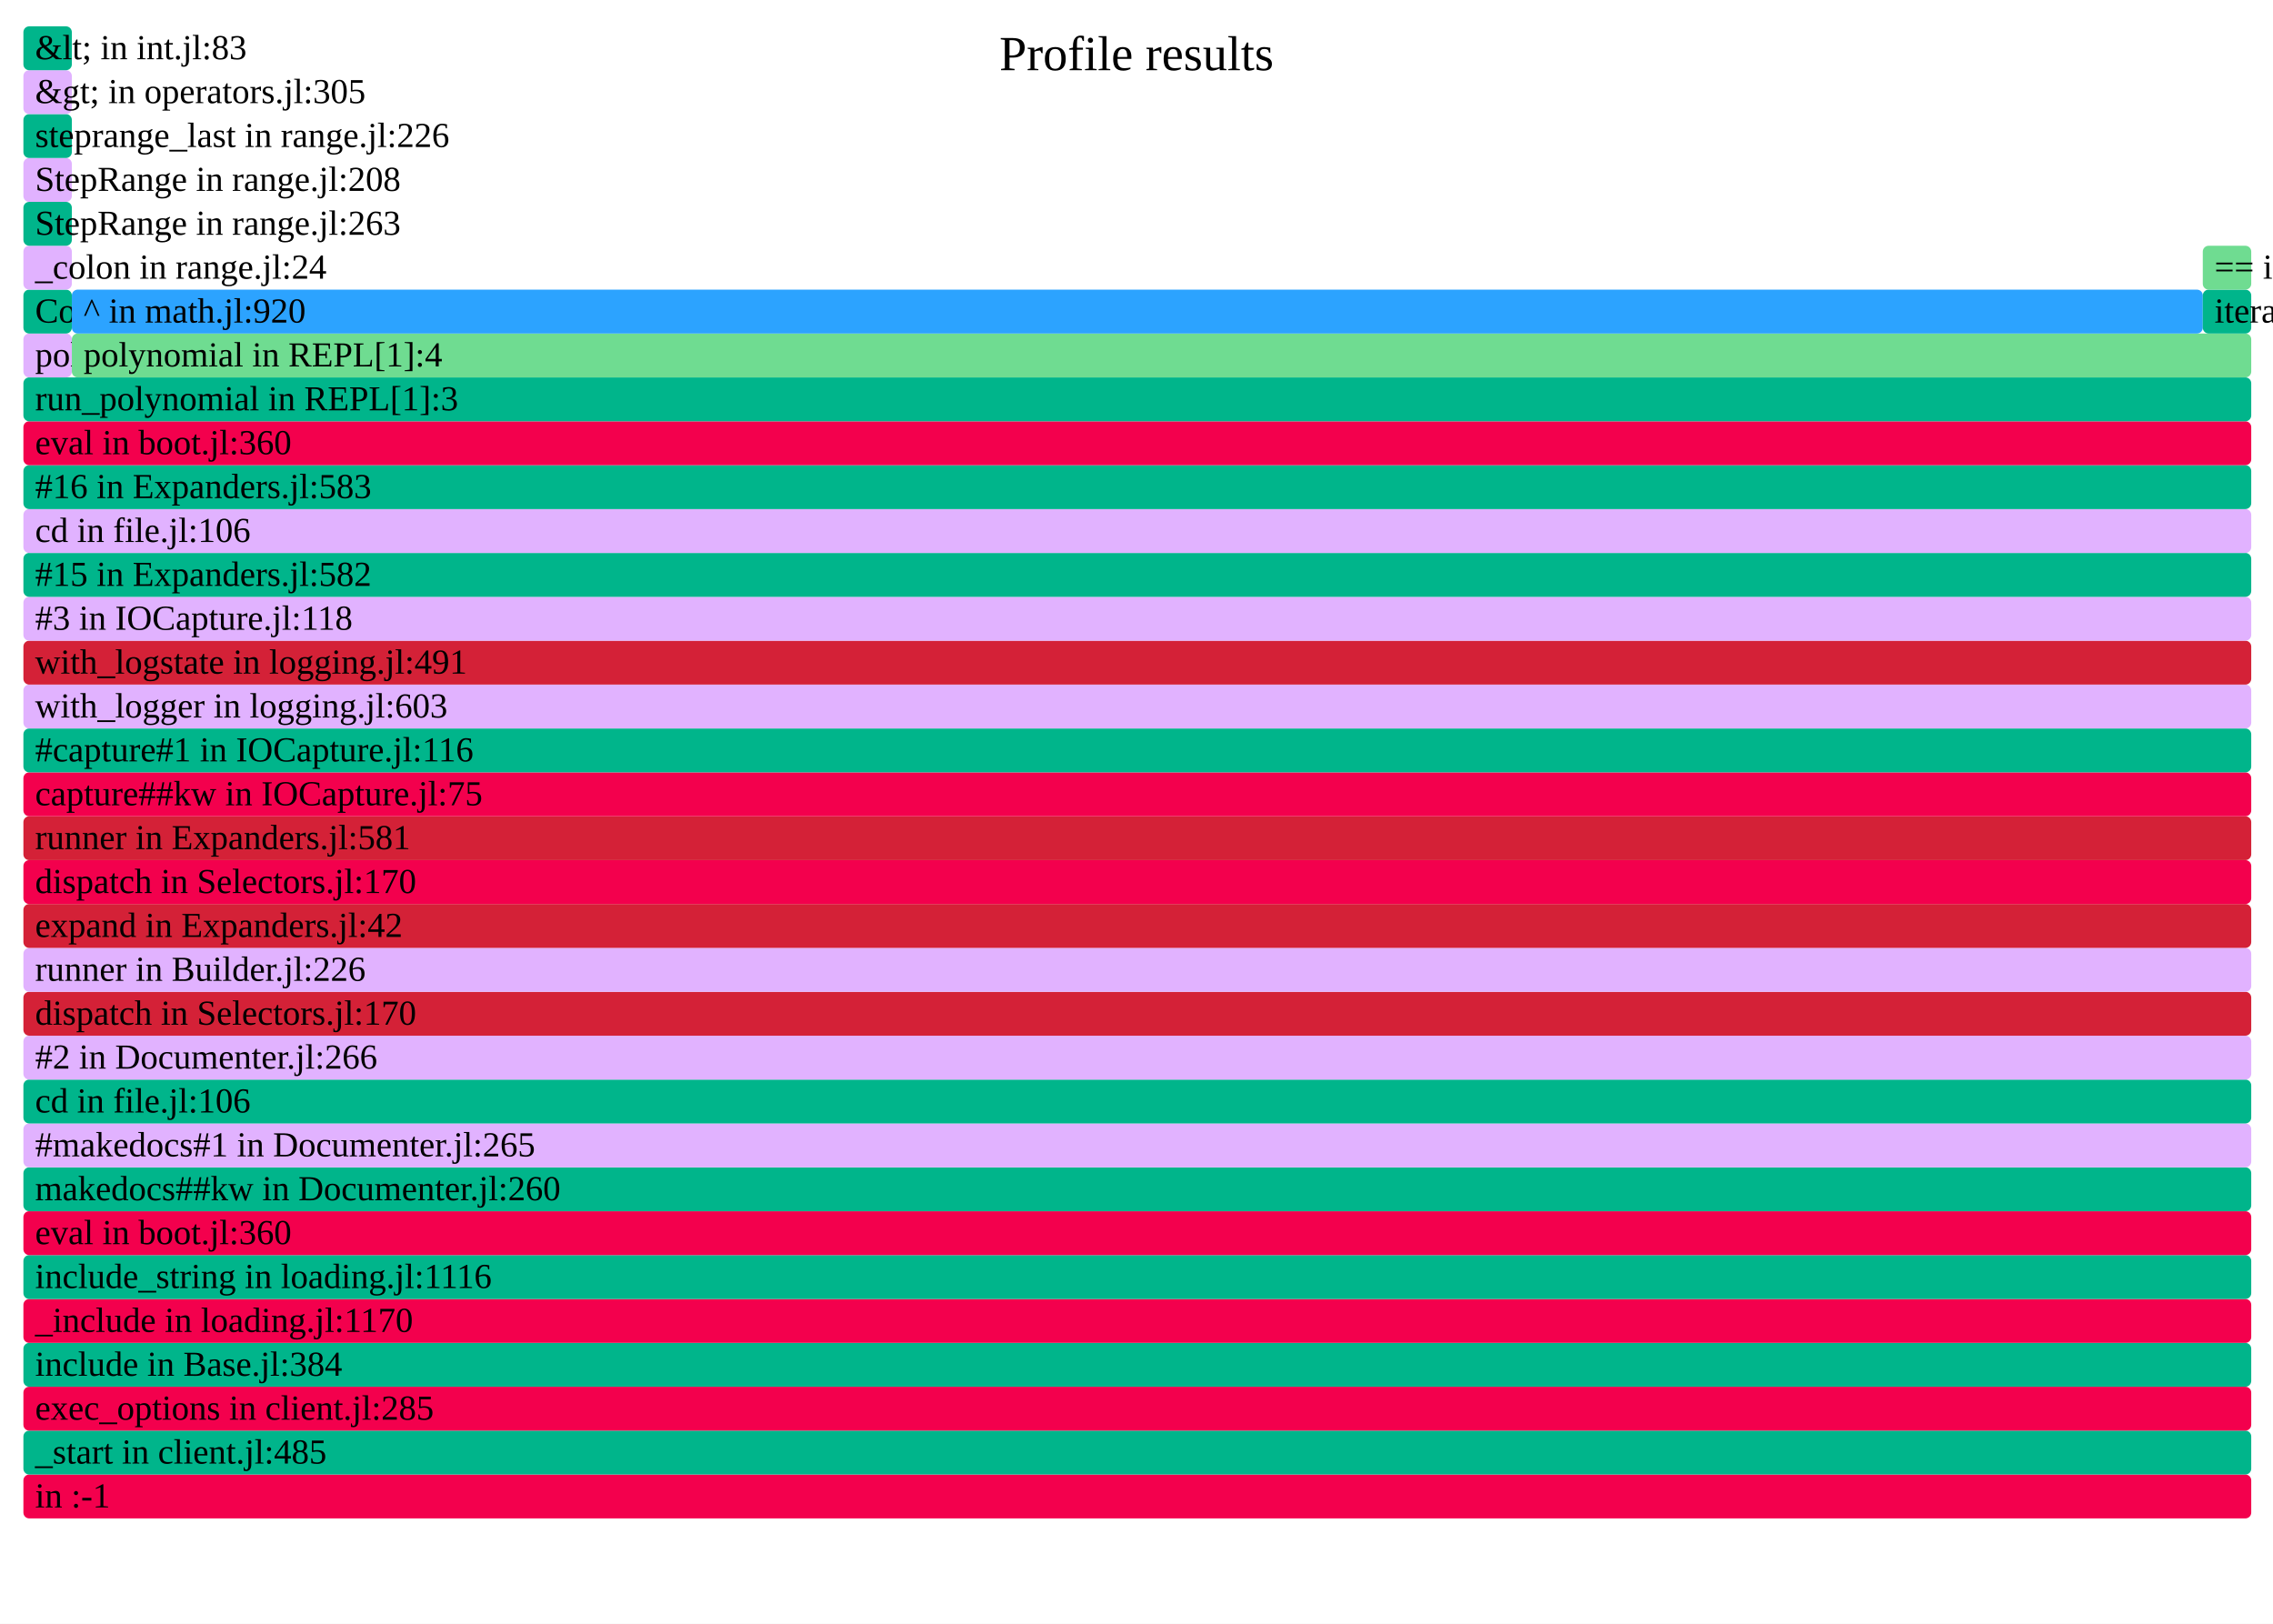
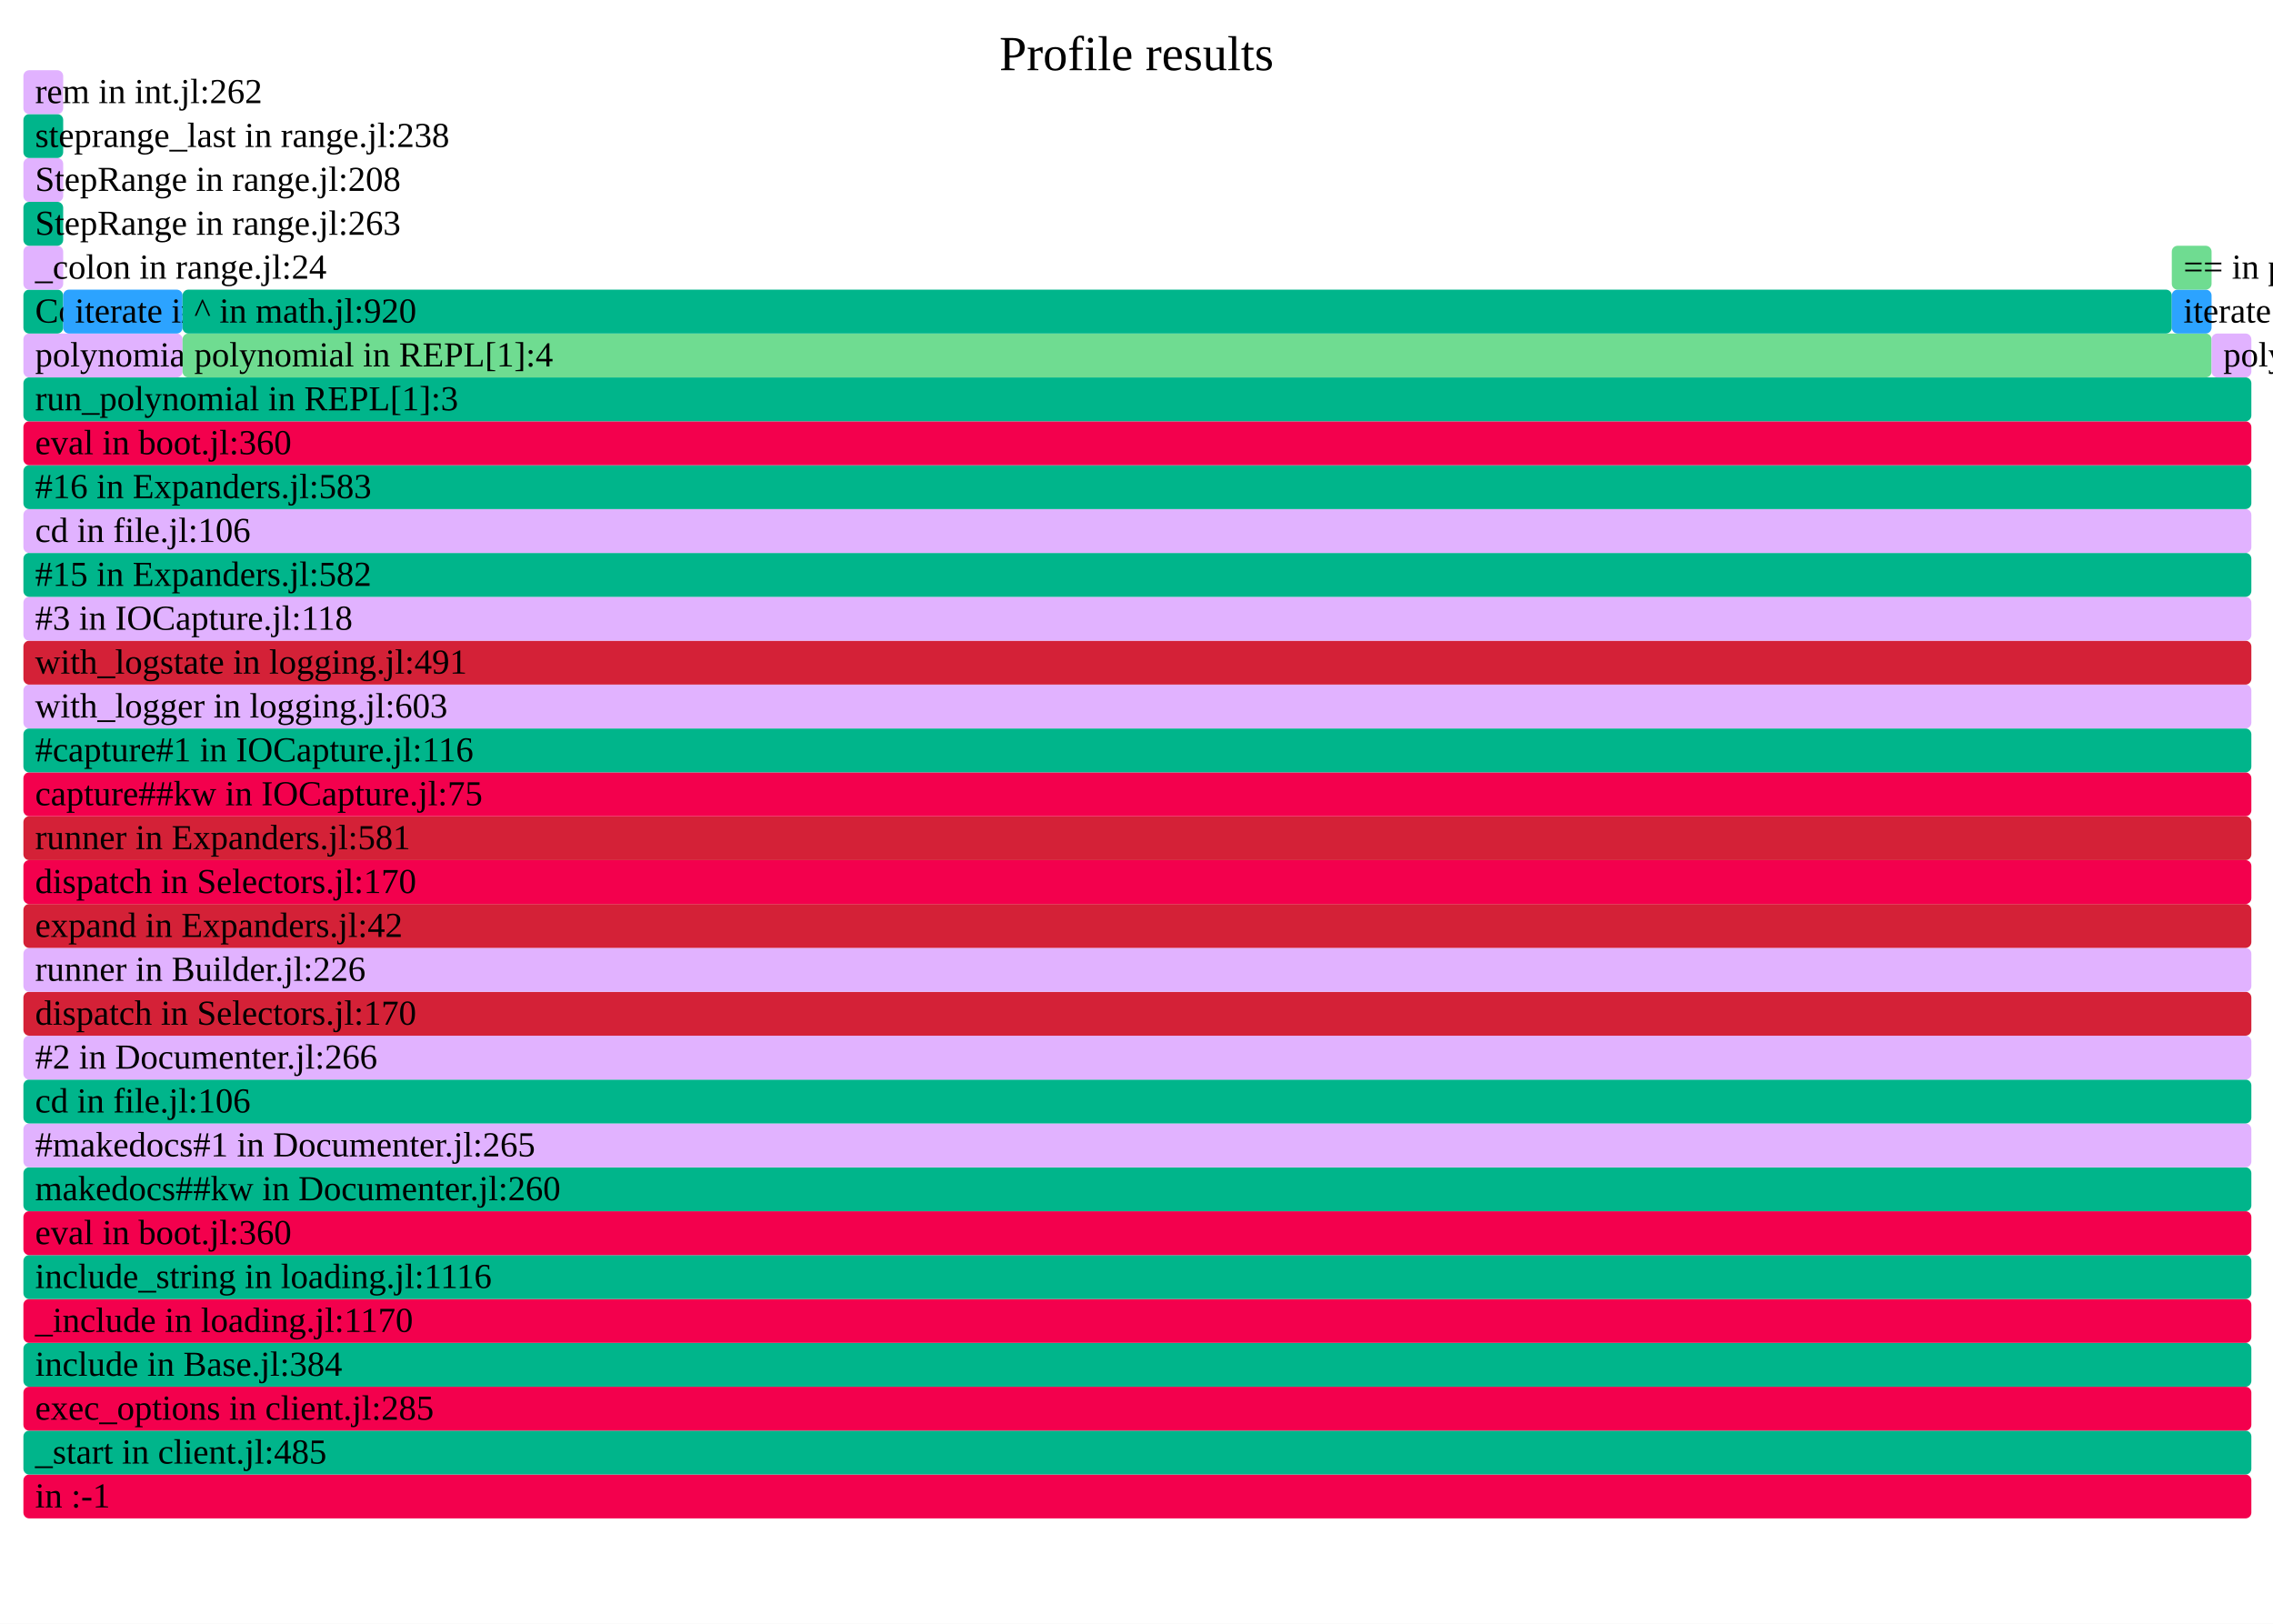
- <svg xmlns="http://www.w3.org/2000/svg" version="1.1" width="777" height="555" viewBox="0 0 777 555" id="fig-7651803f883242d8806149be44d98948">
+ <svg xmlns="http://www.w3.org/2000/svg" version="1.1" width="777" height="555" viewBox="0 0 777 555" id="fig-bffc581d98f94513ac2a610f7442ce63">
  <defs>
-     <clipPath id="fig-7651803f883242d8806149be44d98948-clip">
+     <clipPath id="fig-bffc581d98f94513ac2a610f7442ce63-clip">
      <rect x="0" y="0" width="777" height="555" />
    </clipPath>
  </defs>
  <style type="text/css">
-     #fig-7651803f883242d8806149be44d98948 text {
+     #fig-bffc581d98f94513ac2a610f7442ce63 text {
        pointer-events: none;
        font-family: inherit;
        font-size: 12px;
        fill: #000000;
    }
-     text#fig-7651803f883242d8806149be44d98948-caption {
+     text#fig-bffc581d98f94513ac2a610f7442ce63-caption {
        font-size: 16.8px;
        fill: #000000;
        text-anchor: middle;
    }
-     #fig-7651803f883242d8806149be44d98948-bg {
+     #fig-bffc581d98f94513ac2a610f7442ce63-bg {
        fill: #FFFFFF;
    }
-     #fig-7651803f883242d8806149be44d98948-viewport rect, #fig-7651803f883242d8806149be44d98948-viewport path {
+     #fig-bffc581d98f94513ac2a610f7442ce63-viewport rect, #fig-bffc581d98f94513ac2a610f7442ce63-viewport path {
        vector-effect: non-scaling-stroke;
        fill-opacity: 1;
    }
-     #fig-7651803f883242d8806149be44d98948-viewport text {
+     #fig-bffc581d98f94513ac2a610f7442ce63-viewport text {
        stroke: #000000;
        stroke-width: 0;
        stroke-opacity: 0.35;
    }
-     #fig-7651803f883242d8806149be44d98948-viewport rect:hover, #fig-7651803f883242d8806149be44d98948-viewport path:hover {
+     #fig-bffc581d98f94513ac2a610f7442ce63-viewport rect:hover, #fig-bffc581d98f94513ac2a610f7442ce63-viewport path:hover {
        fill-opacity: 0.75;
        stroke: #000000;
        stroke-width: 0.5;
    }
-     #fig-7651803f883242d8806149be44d98948-viewport + rect {
+     #fig-bffc581d98f94513ac2a610f7442ce63-viewport + rect {
        fill: #FFFFFF;
        opacity: 0.8;
    }
-     text#fig-7651803f883242d8806149be44d98948-details{
+     text#fig-bffc581d98f94513ac2a610f7442ce63-details{
        fill: #000000;
    }
</style>
-   <g id="fig-7651803f883242d8806149be44d98948-frame" clip-path="url(#fig-7651803f883242d8806149be44d98948-clip)">
-     <rect id="fig-7651803f883242d8806149be44d98948-bg" x="0" y="0" width="777" height="555" />
-     <text id="fig-7651803f883242d8806149be44d98948-caption" x="388.5" y="24">Profile results</text>
-     <g id="fig-7651803f883242d8806149be44d98948-viewport" transform="scale(1)">
-       <rect x="8" y="504" width="761.56" height="15" rx="2" fill="#F3004D" data-dinfo="" />
+   <g id="fig-bffc581d98f94513ac2a610f7442ce63-frame" clip-path="url(#fig-bffc581d98f94513ac2a610f7442ce63-clip)">
+     <rect id="fig-bffc581d98f94513ac2a610f7442ce63-bg" x="0" y="0" width="777" height="555" />
+     <text id="fig-bffc581d98f94513ac2a610f7442ce63-caption" x="388.5" y="24">Profile results</text>
+     <g id="fig-bffc581d98f94513ac2a610f7442ce63-viewport" transform="scale(1)">
+       <rect x="8" y="504" width="761.6" height="15" rx="2" fill="#F3004D" data-dinfo="" />
      <text x="8" dx="4" y="515.25"> in :-1</text>
-       <rect x="8" y="489" width="761.56" height="15" rx="2" fill="#00B58B" data-dinfo="./" />
+       <rect x="8" y="489" width="761.6" height="15" rx="2" fill="#00B58B" data-dinfo="./" />
      <text x="8" dx="4" y="500.25">_start in client.jl:485</text>
-       <rect x="8" y="474" width="761.56" height="15" rx="2" fill="#F3004D" data-dinfo="./" />
+       <rect x="8" y="474" width="761.6" height="15" rx="2" fill="#F3004D" data-dinfo="./" />
      <text x="8" dx="4" y="485.25">exec_options in client.jl:285</text>
-       <rect x="8" y="459" width="761.56" height="15" rx="2" fill="#00B58B" data-dinfo="./" />
+       <rect x="8" y="459" width="761.6" height="15" rx="2" fill="#00B58B" data-dinfo="./" />
      <text x="8" dx="4" y="470.25">include in Base.jl:384</text>
-       <rect x="8" y="444" width="761.56" height="15" rx="2" fill="#F3004D" data-dinfo="./" />
+       <rect x="8" y="444" width="761.6" height="15" rx="2" fill="#F3004D" data-dinfo="./" />
      <text x="8" dx="4" y="455.25">_include in loading.jl:1170</text>
-       <rect x="8" y="429" width="761.56" height="15" rx="2" fill="#00B58B" data-dinfo="./" />
+       <rect x="8" y="429" width="761.6" height="15" rx="2" fill="#00B58B" data-dinfo="./" />
      <text x="8" dx="4" y="440.25">include_string in loading.jl:1116</text>
-       <rect x="8" y="414" width="761.56" height="15" rx="2" fill="#F3004D" data-dinfo="./" />
+       <rect x="8" y="414" width="761.6" height="15" rx="2" fill="#F3004D" data-dinfo="./" />
      <text x="8" dx="4" y="425.25">eval in boot.jl:360</text>
-       <rect x="8" y="399" width="761.56" height="15" rx="2" fill="#00B58B" data-dinfo="/home/runner/.julia/packages/Documenter/qdbx6/src/" />
+       <rect x="8" y="399" width="761.6" height="15" rx="2" fill="#00B58B" data-dinfo="/home/runner/.julia/packages/Documenter/qdbx6/src/" />
      <text x="8" dx="4" y="410.25">makedocs##kw in Documenter.jl:260</text>
-       <rect x="8" y="384" width="761.56" height="15" rx="2" fill="#E1B2FF" data-dinfo="/home/runner/.julia/packages/Documenter/qdbx6/src/" />
+       <rect x="8" y="384" width="761.6" height="15" rx="2" fill="#E1B2FF" data-dinfo="/home/runner/.julia/packages/Documenter/qdbx6/src/" />
      <text x="8" dx="4" y="395.25">#makedocs#1 in Documenter.jl:265</text>
-       <rect x="8" y="369" width="761.56" height="15" rx="2" fill="#00B58B" data-dinfo="./" />
+       <rect x="8" y="369" width="761.6" height="15" rx="2" fill="#00B58B" data-dinfo="./" />
      <text x="8" dx="4" y="380.25">cd in file.jl:106</text>
-       <rect x="8" y="354" width="761.56" height="15" rx="2" fill="#E1B2FF" data-dinfo="/home/runner/.julia/packages/Documenter/qdbx6/src/" />
+       <rect x="8" y="354" width="761.6" height="15" rx="2" fill="#E1B2FF" data-dinfo="/home/runner/.julia/packages/Documenter/qdbx6/src/" />
      <text x="8" dx="4" y="365.25">#2 in Documenter.jl:266</text>
-       <rect x="8" y="339" width="761.56" height="15" rx="2" fill="#D42137" data-dinfo="/home/runner/.julia/packages/Documenter/qdbx6/src/Utilities/" />
+       <rect x="8" y="339" width="761.6" height="15" rx="2" fill="#D42137" data-dinfo="/home/runner/.julia/packages/Documenter/qdbx6/src/Utilities/" />
      <text x="8" dx="4" y="350.25">dispatch in Selectors.jl:170</text>
-       <rect x="8" y="324" width="761.56" height="15" rx="2" fill="#E1B2FF" data-dinfo="/home/runner/.julia/packages/Documenter/qdbx6/src/" />
+       <rect x="8" y="324" width="761.6" height="15" rx="2" fill="#E1B2FF" data-dinfo="/home/runner/.julia/packages/Documenter/qdbx6/src/" />
      <text x="8" dx="4" y="335.25">runner in Builder.jl:226</text>
-       <rect x="8" y="309" width="761.56" height="15" rx="2" fill="#D42137" data-dinfo="/home/runner/.julia/packages/Documenter/qdbx6/src/" />
+       <rect x="8" y="309" width="761.6" height="15" rx="2" fill="#D42137" data-dinfo="/home/runner/.julia/packages/Documenter/qdbx6/src/" />
      <text x="8" dx="4" y="320.25">expand in Expanders.jl:42</text>
-       <rect x="8" y="294" width="761.56" height="15" rx="2" fill="#F3004D" data-dinfo="/home/runner/.julia/packages/Documenter/qdbx6/src/Utilities/" />
+       <rect x="8" y="294" width="761.6" height="15" rx="2" fill="#F3004D" data-dinfo="/home/runner/.julia/packages/Documenter/qdbx6/src/Utilities/" />
      <text x="8" dx="4" y="305.25">dispatch in Selectors.jl:170</text>
-       <rect x="8" y="279" width="761.56" height="15" rx="2" fill="#D42137" data-dinfo="/home/runner/.julia/packages/Documenter/qdbx6/src/" />
+       <rect x="8" y="279" width="761.6" height="15" rx="2" fill="#D42137" data-dinfo="/home/runner/.julia/packages/Documenter/qdbx6/src/" />
      <text x="8" dx="4" y="290.25">runner in Expanders.jl:581</text>
-       <rect x="8" y="264" width="761.56" height="15" rx="2" fill="#F3004D" data-dinfo="/home/runner/.julia/packages/IOCapture/sXY71/src/" />
+       <rect x="8" y="264" width="761.6" height="15" rx="2" fill="#F3004D" data-dinfo="/home/runner/.julia/packages/IOCapture/sXY71/src/" />
      <text x="8" dx="4" y="275.25">capture##kw in IOCapture.jl:75</text>
-       <rect x="8" y="249" width="761.56" height="15" rx="2" fill="#00B58B" data-dinfo="/home/runner/.julia/packages/IOCapture/sXY71/src/" />
+       <rect x="8" y="249" width="761.6" height="15" rx="2" fill="#00B58B" data-dinfo="/home/runner/.julia/packages/IOCapture/sXY71/src/" />
      <text x="8" dx="4" y="260.25">#capture#1 in IOCapture.jl:116</text>
-       <rect x="8" y="234" width="761.56" height="15" rx="2" fill="#E1B2FF" data-dinfo="./" />
+       <rect x="8" y="234" width="761.6" height="15" rx="2" fill="#E1B2FF" data-dinfo="./" />
      <text x="8" dx="4" y="245.25">with_logger in logging.jl:603</text>
-       <rect x="8" y="219" width="761.56" height="15" rx="2" fill="#D42137" data-dinfo="./" />
+       <rect x="8" y="219" width="761.6" height="15" rx="2" fill="#D42137" data-dinfo="./" />
      <text x="8" dx="4" y="230.25">with_logstate in logging.jl:491</text>
-       <rect x="8" y="204" width="761.56" height="15" rx="2" fill="#E1B2FF" data-dinfo="/home/runner/.julia/packages/IOCapture/sXY71/src/" />
+       <rect x="8" y="204" width="761.6" height="15" rx="2" fill="#E1B2FF" data-dinfo="/home/runner/.julia/packages/IOCapture/sXY71/src/" />
      <text x="8" dx="4" y="215.25">#3 in IOCapture.jl:118</text>
-       <rect x="8" y="189" width="761.56" height="15" rx="2" fill="#00B58B" data-dinfo="/home/runner/.julia/packages/Documenter/qdbx6/src/" />
+       <rect x="8" y="189" width="761.6" height="15" rx="2" fill="#00B58B" data-dinfo="/home/runner/.julia/packages/Documenter/qdbx6/src/" />
      <text x="8" dx="4" y="200.25">#15 in Expanders.jl:582</text>
-       <rect x="8" y="174" width="761.56" height="15" rx="2" fill="#E1B2FF" data-dinfo="./" />
+       <rect x="8" y="174" width="761.6" height="15" rx="2" fill="#E1B2FF" data-dinfo="./" />
      <text x="8" dx="4" y="185.25">cd in file.jl:106</text>
-       <rect x="8" y="159" width="761.56" height="15" rx="2" fill="#00B58B" data-dinfo="/home/runner/.julia/packages/Documenter/qdbx6/src/" />
+       <rect x="8" y="159" width="761.6" height="15" rx="2" fill="#00B58B" data-dinfo="/home/runner/.julia/packages/Documenter/qdbx6/src/" />
      <text x="8" dx="4" y="170.25">#16 in Expanders.jl:583</text>
-       <rect x="8" y="144" width="761.56" height="15" rx="2" fill="#F3004D" data-dinfo="./" />
+       <rect x="8" y="144" width="761.6" height="15" rx="2" fill="#F3004D" data-dinfo="./" />
      <text x="8" dx="4" y="155.25">eval in boot.jl:360</text>
-       <rect x="8" y="129" width="761.56" height="15" rx="2" fill="#00B58B" data-dinfo="./" />
+       <rect x="8" y="129" width="761.6" height="15" rx="2" fill="#00B58B" data-dinfo="./" />
      <text x="8" dx="4" y="140.25">run_polynomial in REPL[1]:3</text>
-       <rect x="8" y="114" width="16.56" height="15" rx="2" fill="#E1B2FF" data-dinfo="./" />
+       <rect x="8" y="114" width="54.4" height="15" rx="2" fill="#E1B2FF" data-dinfo="./" />
      <text x="8" dx="4" y="125.25">polynomial in REPL[1]:3</text>
-       <rect x="8" y="99" width="16.56" height="15" rx="2" fill="#00B58B" data-dinfo="./" />
+       <rect x="8" y="99" width="13.6" height="15" rx="2" fill="#00B58B" data-dinfo="./" />
      <text x="8" dx="4" y="110.25">Colon in range.jl:22</text>
-       <rect x="8" y="84" width="16.56" height="15" rx="2" fill="#E1B2FF" data-dinfo="./" />
+       <rect x="8" y="84" width="13.6" height="15" rx="2" fill="#E1B2FF" data-dinfo="./" />
      <text x="8" dx="4" y="95.25">_colon in range.jl:24</text>
-       <rect x="8" y="69" width="16.56" height="15" rx="2" fill="#00B58B" data-dinfo="./" />
+       <rect x="8" y="69" width="13.6" height="15" rx="2" fill="#00B58B" data-dinfo="./" />
      <text x="8" dx="4" y="80.25">StepRange in range.jl:263</text>
-       <rect x="8" y="54" width="16.56" height="15" rx="2" fill="#E1B2FF" data-dinfo="./" />
+       <rect x="8" y="54" width="13.6" height="15" rx="2" fill="#E1B2FF" data-dinfo="./" />
      <text x="8" dx="4" y="65.25">StepRange in range.jl:208</text>
-       <rect x="8" y="39" width="16.56" height="15" rx="2" fill="#00B58B" data-dinfo="./" />
-       <text x="8" dx="4" y="50.25">steprange_last in range.jl:226</text>
-       <rect x="8" y="24" width="16.56" height="15" rx="2" fill="#E1B2FF" data-dinfo="./" />
-       <text x="8" dx="4" y="35.25">&amp;gt; in operators.jl:305</text>
-       <rect x="8" y="9" width="16.56" height="15" rx="2" fill="#00B58B" data-dinfo="./" />
-       <text x="8" dx="4" y="20.25">&amp;lt; in int.jl:83</text>
-       <rect x="24.56" y="114" width="745" height="15" rx="2" fill="#6FDC91" data-dinfo="./" />
-       <text x="24.56" dx="4" y="125.25">polynomial in REPL[1]:4</text>
-       <rect x="24.56" y="99" width="728.44" height="15" rx="2" fill="#2CA3FF" data-dinfo="./" />
-       <text x="24.56" dx="4" y="110.25">^ in math.jl:920</text>
-       <rect x="753" y="99" width="16.56" height="15" rx="2" fill="#00B58B" data-dinfo="./" />
-       <text x="753" dx="4" y="110.25">iterate in range.jl:674</text>
-       <rect x="753" y="84" width="16.56" height="15" rx="2" fill="#6FDC91" data-dinfo="./" />
-       <text x="753" dx="4" y="95.25">== in promotion.jl:410</text>
+       <rect x="8" y="39" width="13.6" height="15" rx="2" fill="#00B58B" data-dinfo="./" />
+       <text x="8" dx="4" y="50.25">steprange_last in range.jl:238</text>
+       <rect x="8" y="24" width="13.6" height="15" rx="2" fill="#E1B2FF" data-dinfo="./" />
+       <text x="8" dx="4" y="35.25">rem in int.jl:262</text>
+       <rect x="21.6" y="99" width="40.8" height="15" rx="2" fill="#2CA3FF" data-dinfo="./" />
+       <text x="21.6" dx="4" y="110.25">iterate in range.jl:670</text>
+       <rect x="62.4" y="114" width="693.6" height="15" rx="2" fill="#6FDC91" data-dinfo="./" />
+       <text x="62.4" dx="4" y="125.25">polynomial in REPL[1]:4</text>
+       <rect x="62.4" y="99" width="680" height="15" rx="2" fill="#00B58B" data-dinfo="./" />
+       <text x="62.4" dx="4" y="110.25">^ in math.jl:920</text>
+       <rect x="742.4" y="99" width="13.6" height="15" rx="2" fill="#2CA3FF" data-dinfo="./" />
+       <text x="742.4" dx="4" y="110.25">iterate in range.jl:674</text>
+       <rect x="742.4" y="84" width="13.6" height="15" rx="2" fill="#6FDC91" data-dinfo="./" />
+       <text x="742.4" dx="4" y="95.25">== in promotion.jl:410</text>
+       <rect x="756" y="114" width="13.6" height="15" rx="2" fill="#E1B2FF" data-dinfo="./" />
+       <text x="756" dx="4" y="125.25">polynomial in range.jl:0</text>
    </g>
  </g>
</svg>
